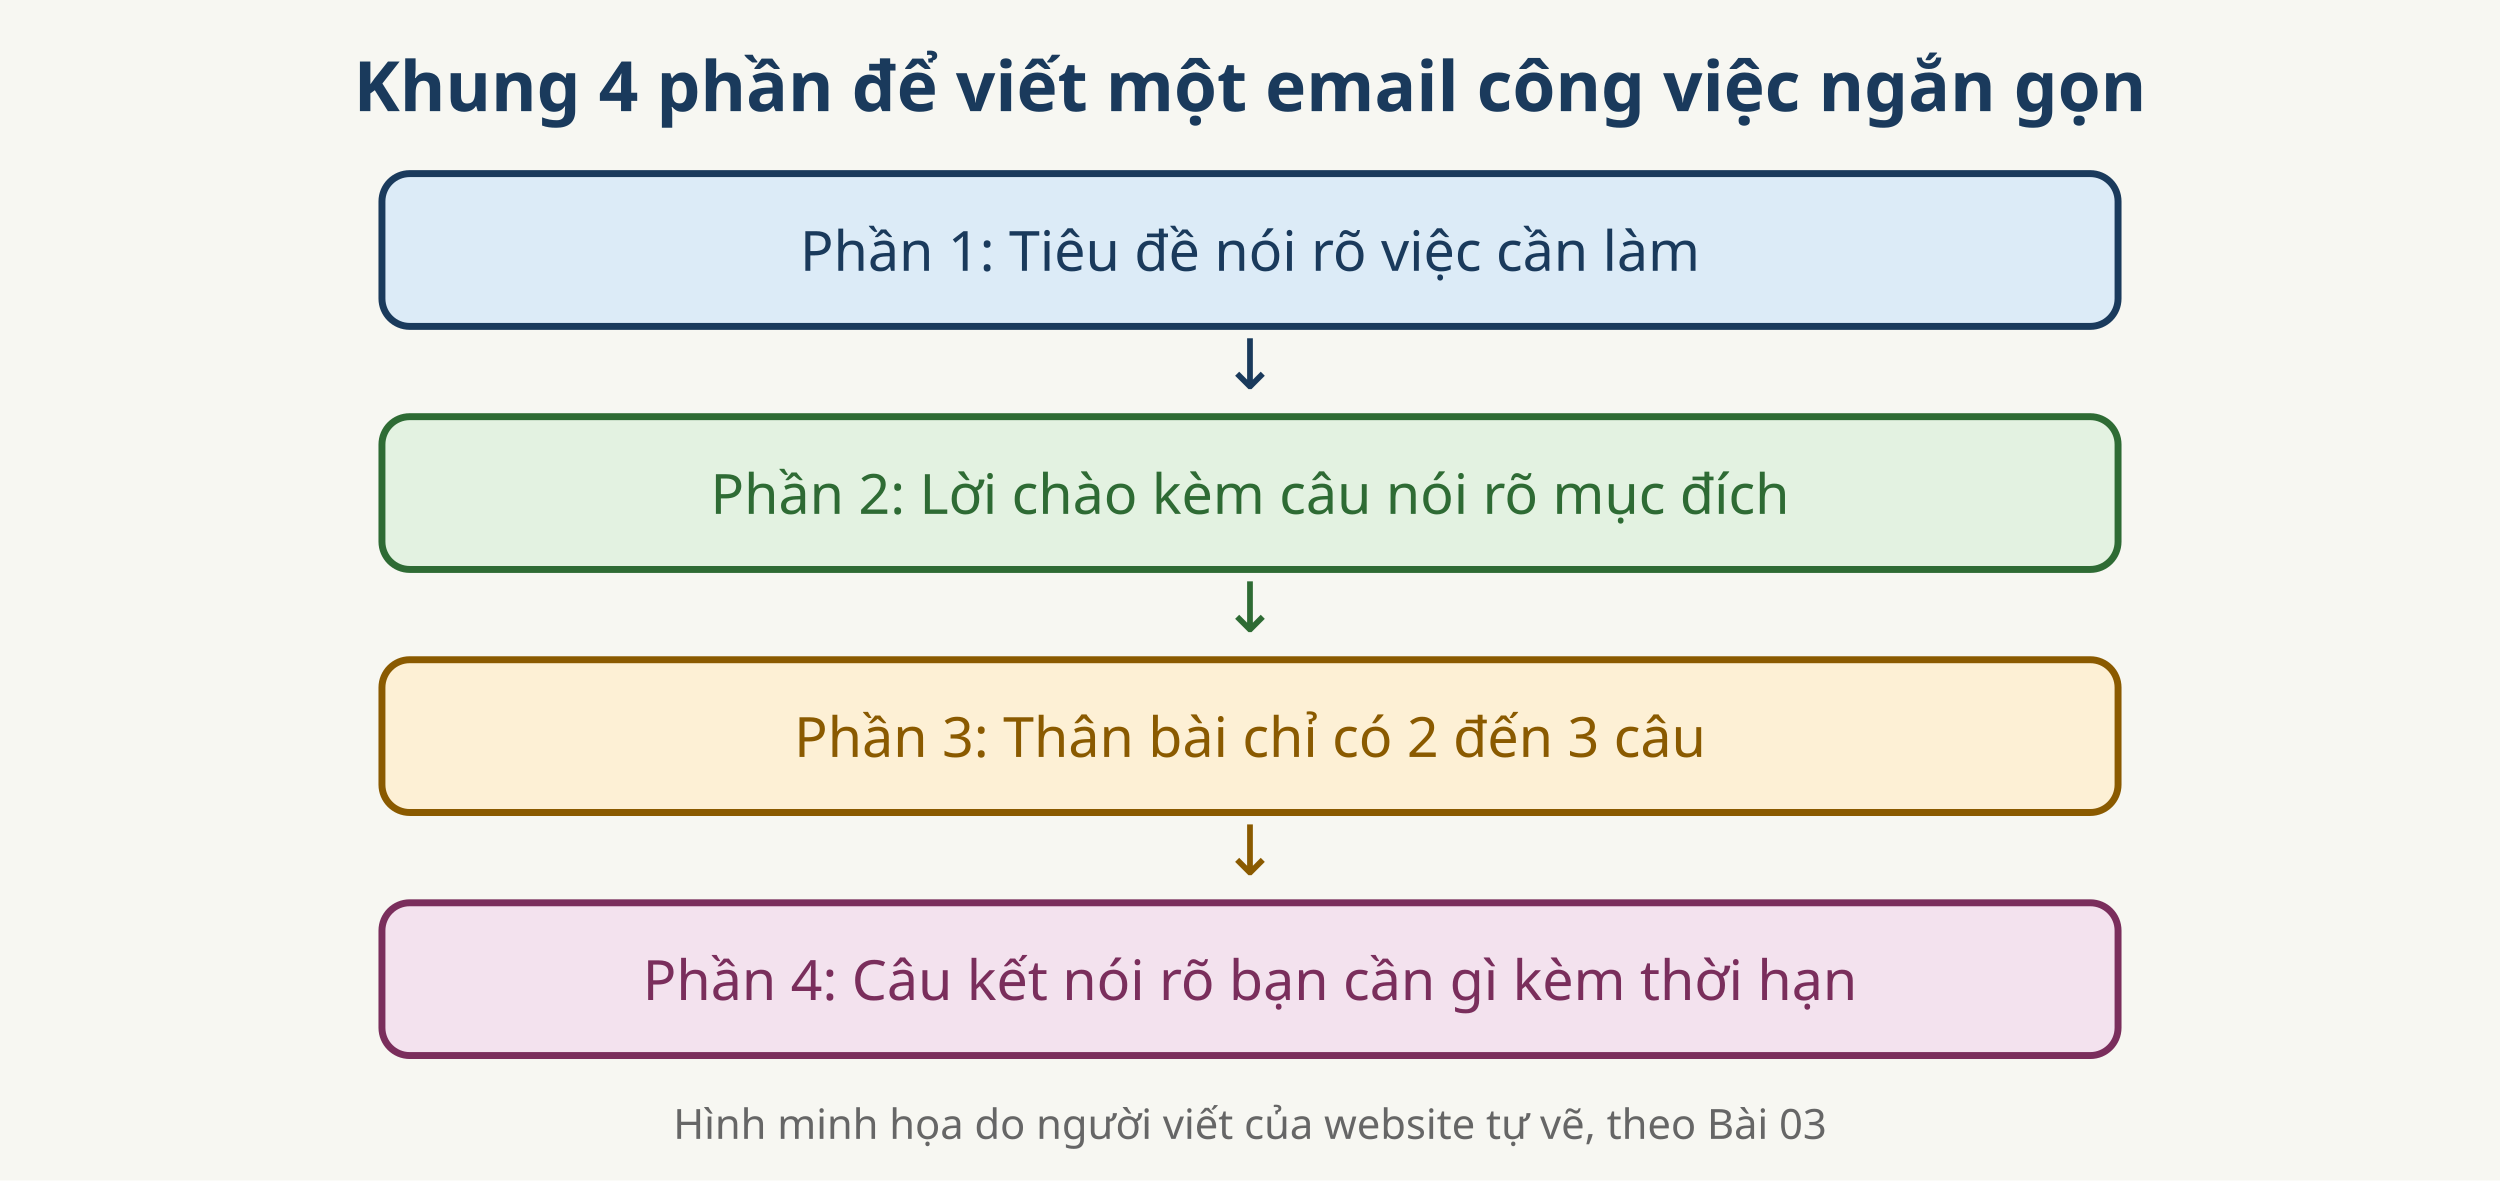
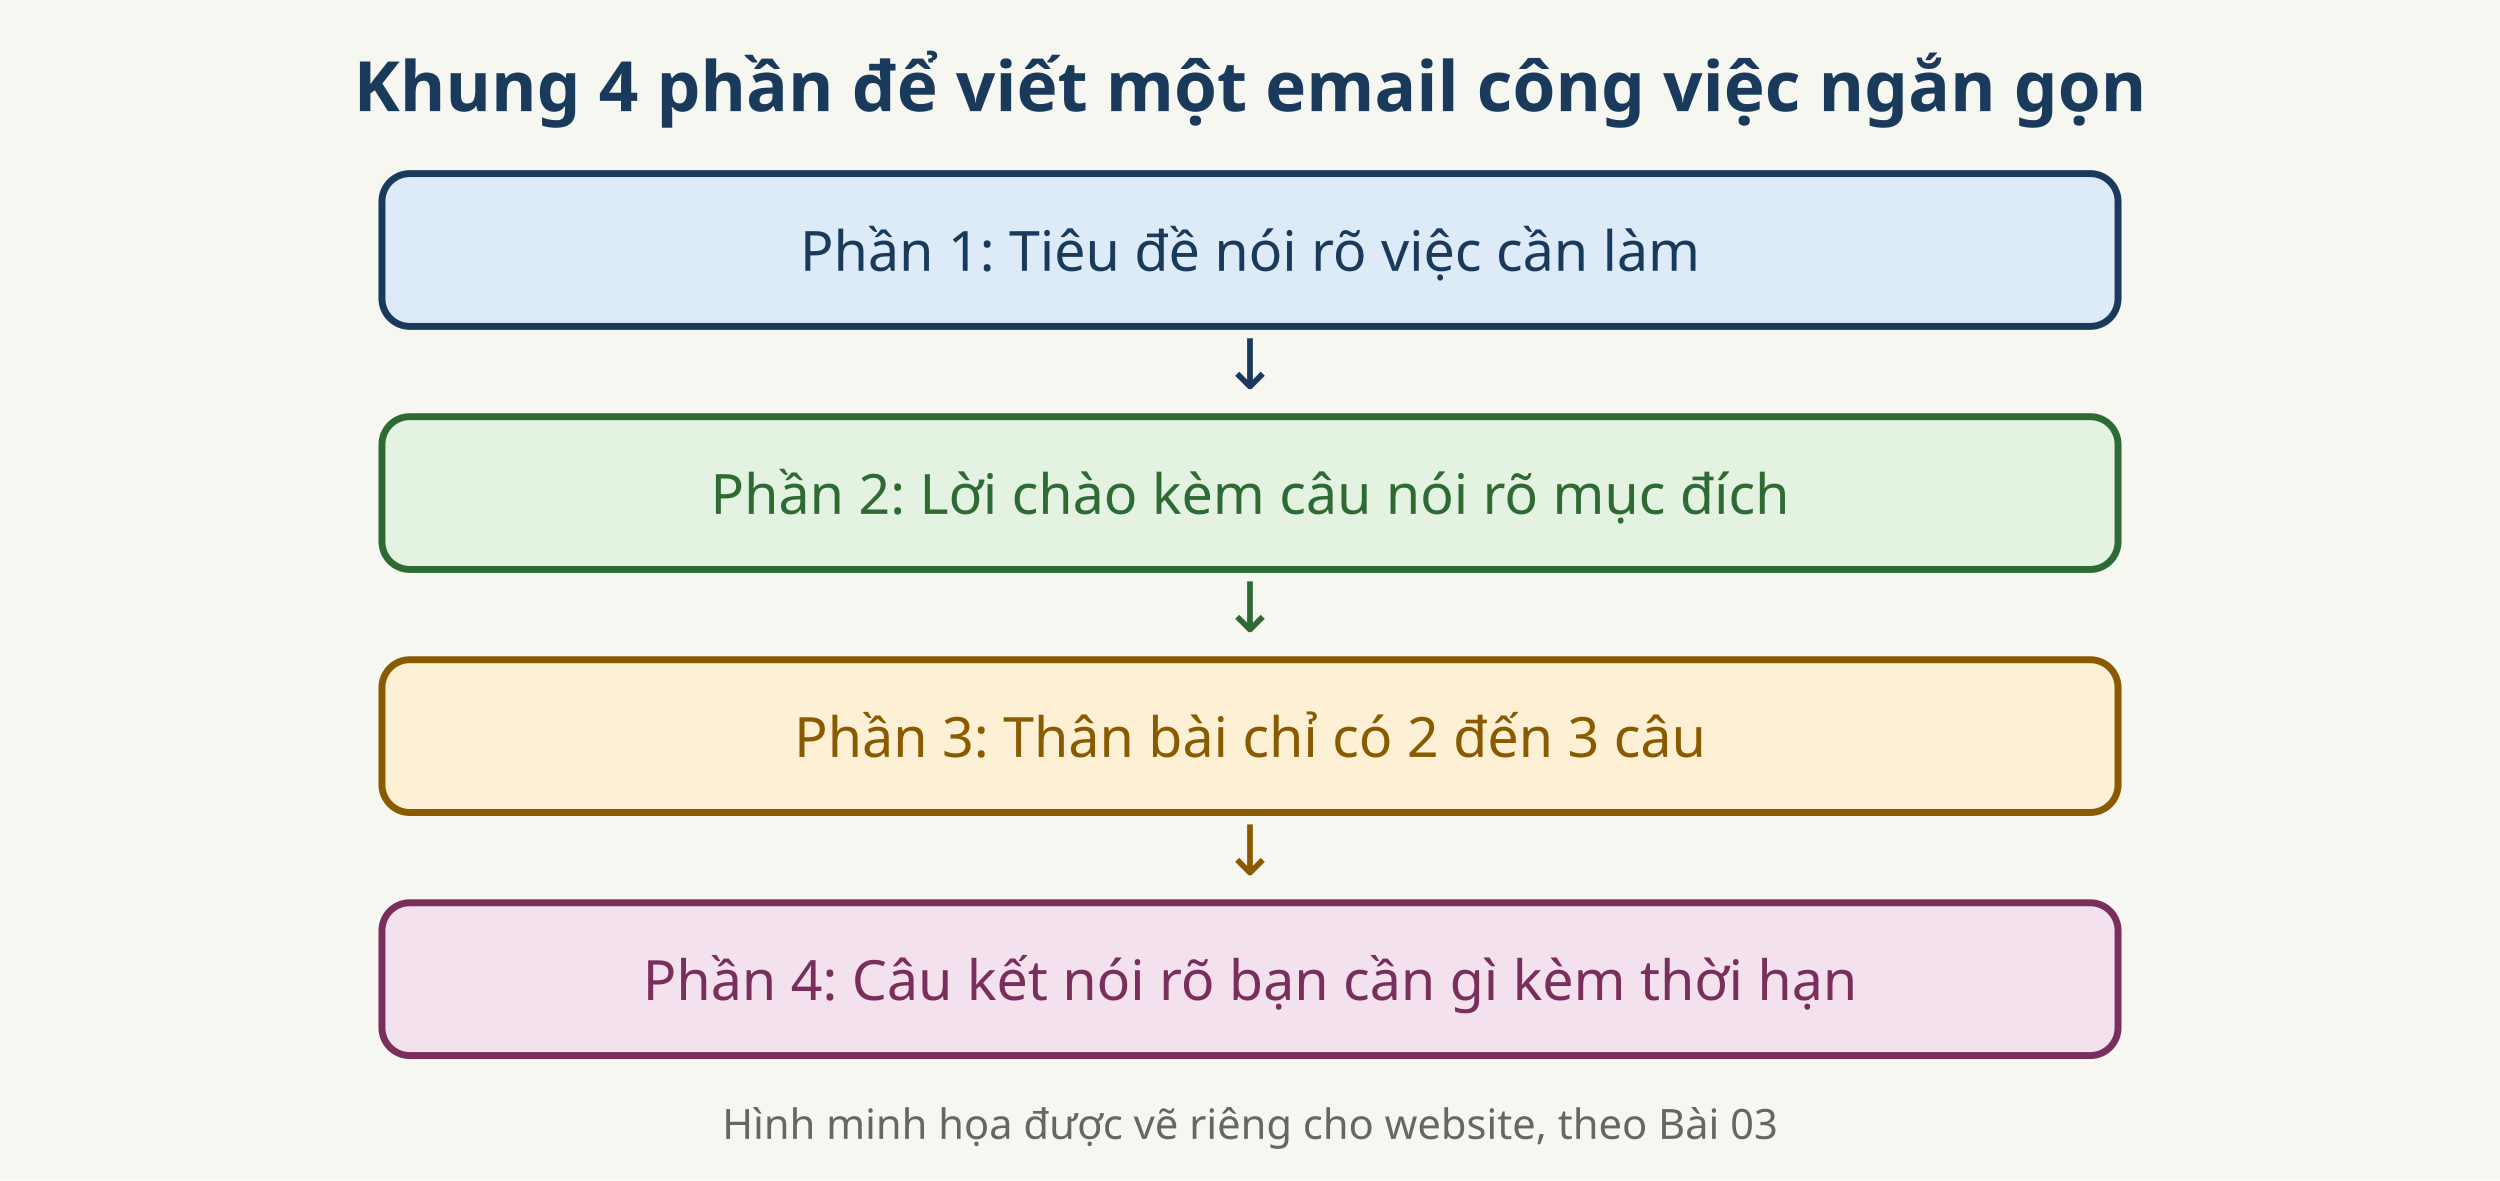
<svg xmlns="http://www.w3.org/2000/svg" width="720" height="340" viewBox="0 0 720 340" role="img" aria-labelledby="title desc">
  <rect width="720" height="340" fill="#f7f7f2" />
  <text x="360" y="32" text-anchor="middle" font-family="sans-serif" font-size="20" font-weight="bold" fill="#1a3a5c">Khung 4 phần để viết một email công việc ngắn gọn</text>
  <g font-family="sans-serif">
    <rect x="110" y="50" width="500" height="44" rx="8" fill="#dcebf7" stroke="#1a3a5c" stroke-width="2" />
    <text x="360" y="78" text-anchor="middle" font-size="16" fill="#1a3a5c">Phần 1: Tiêu đề nói rõ việc cần làm</text>
    <text x="360" y="112" text-anchor="middle" font-size="20" fill="#1a3a5c">↓</text>
    <rect x="110" y="120" width="500" height="44" rx="8" fill="#e3f2e1" stroke="#2e6b34" stroke-width="2" />
    <text x="360" y="148" text-anchor="middle" font-size="16" fill="#2e6b34">Phần 2: Lời chào kèm câu nói rõ mục đích</text>
    <text x="360" y="182" text-anchor="middle" font-size="20" fill="#2e6b34">↓</text>
    <rect x="110" y="190" width="500" height="44" rx="8" fill="#fdf0d5" stroke="#8a5a00" stroke-width="2" />
    <text x="360" y="218" text-anchor="middle" font-size="16" fill="#8a5a00">Phần 3: Thân bài chỉ có 2 đến 3 câu</text>
    <text x="360" y="252" text-anchor="middle" font-size="20" fill="#8a5a00">↓</text>
    <rect x="110" y="260" width="500" height="44" rx="8" fill="#f3e2ee" stroke="#7a2e5c" stroke-width="2" />
    <text x="360" y="288" text-anchor="middle" font-size="16" fill="#7a2e5c">Phần 4: Câu kết nói rõ bạn cần gì kèm thời hạn</text>
  </g>
-   <text x="360" y="328" text-anchor="middle" font-family="sans-serif" font-size="12" fill="#666">Hình minh họa do người viết của website tự vẽ, theo Bài 03</text>
+   <text x="360" y="328" text-anchor="middle" font-family="sans-serif" font-size="12" fill="#666">Hình minh họa được vẽ riêng cho website, theo Bài 03</text>
</svg>
